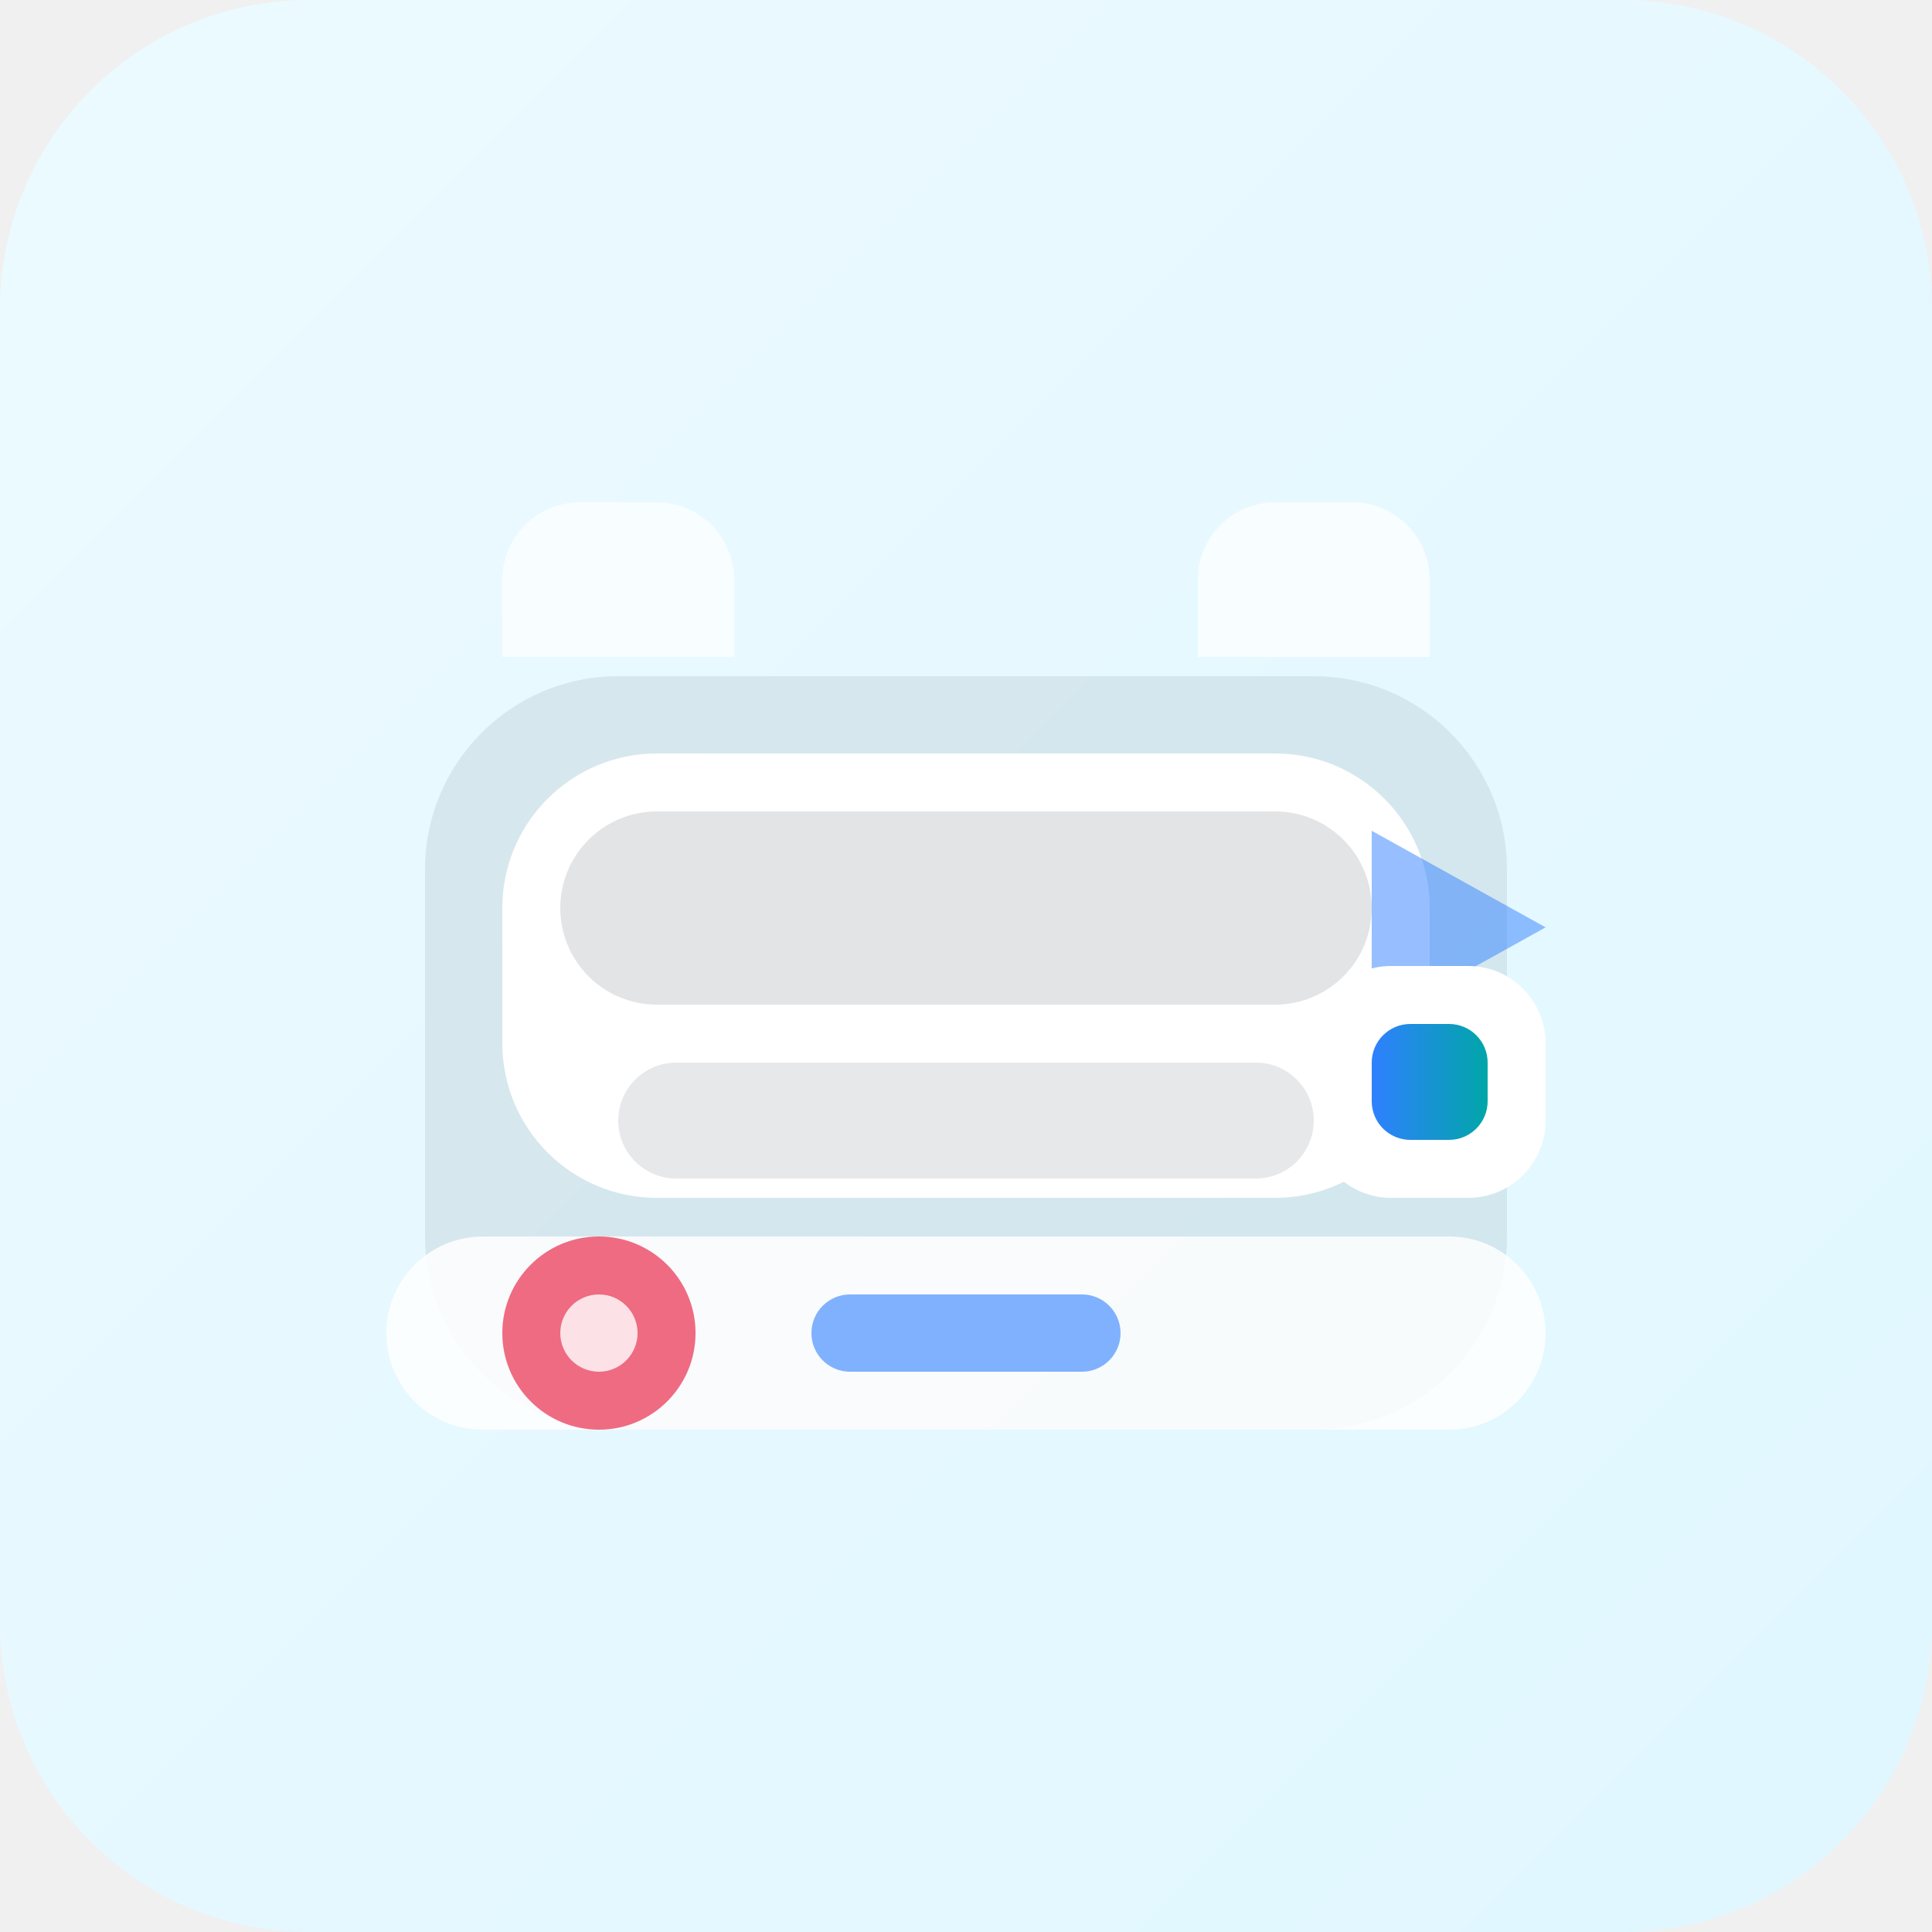
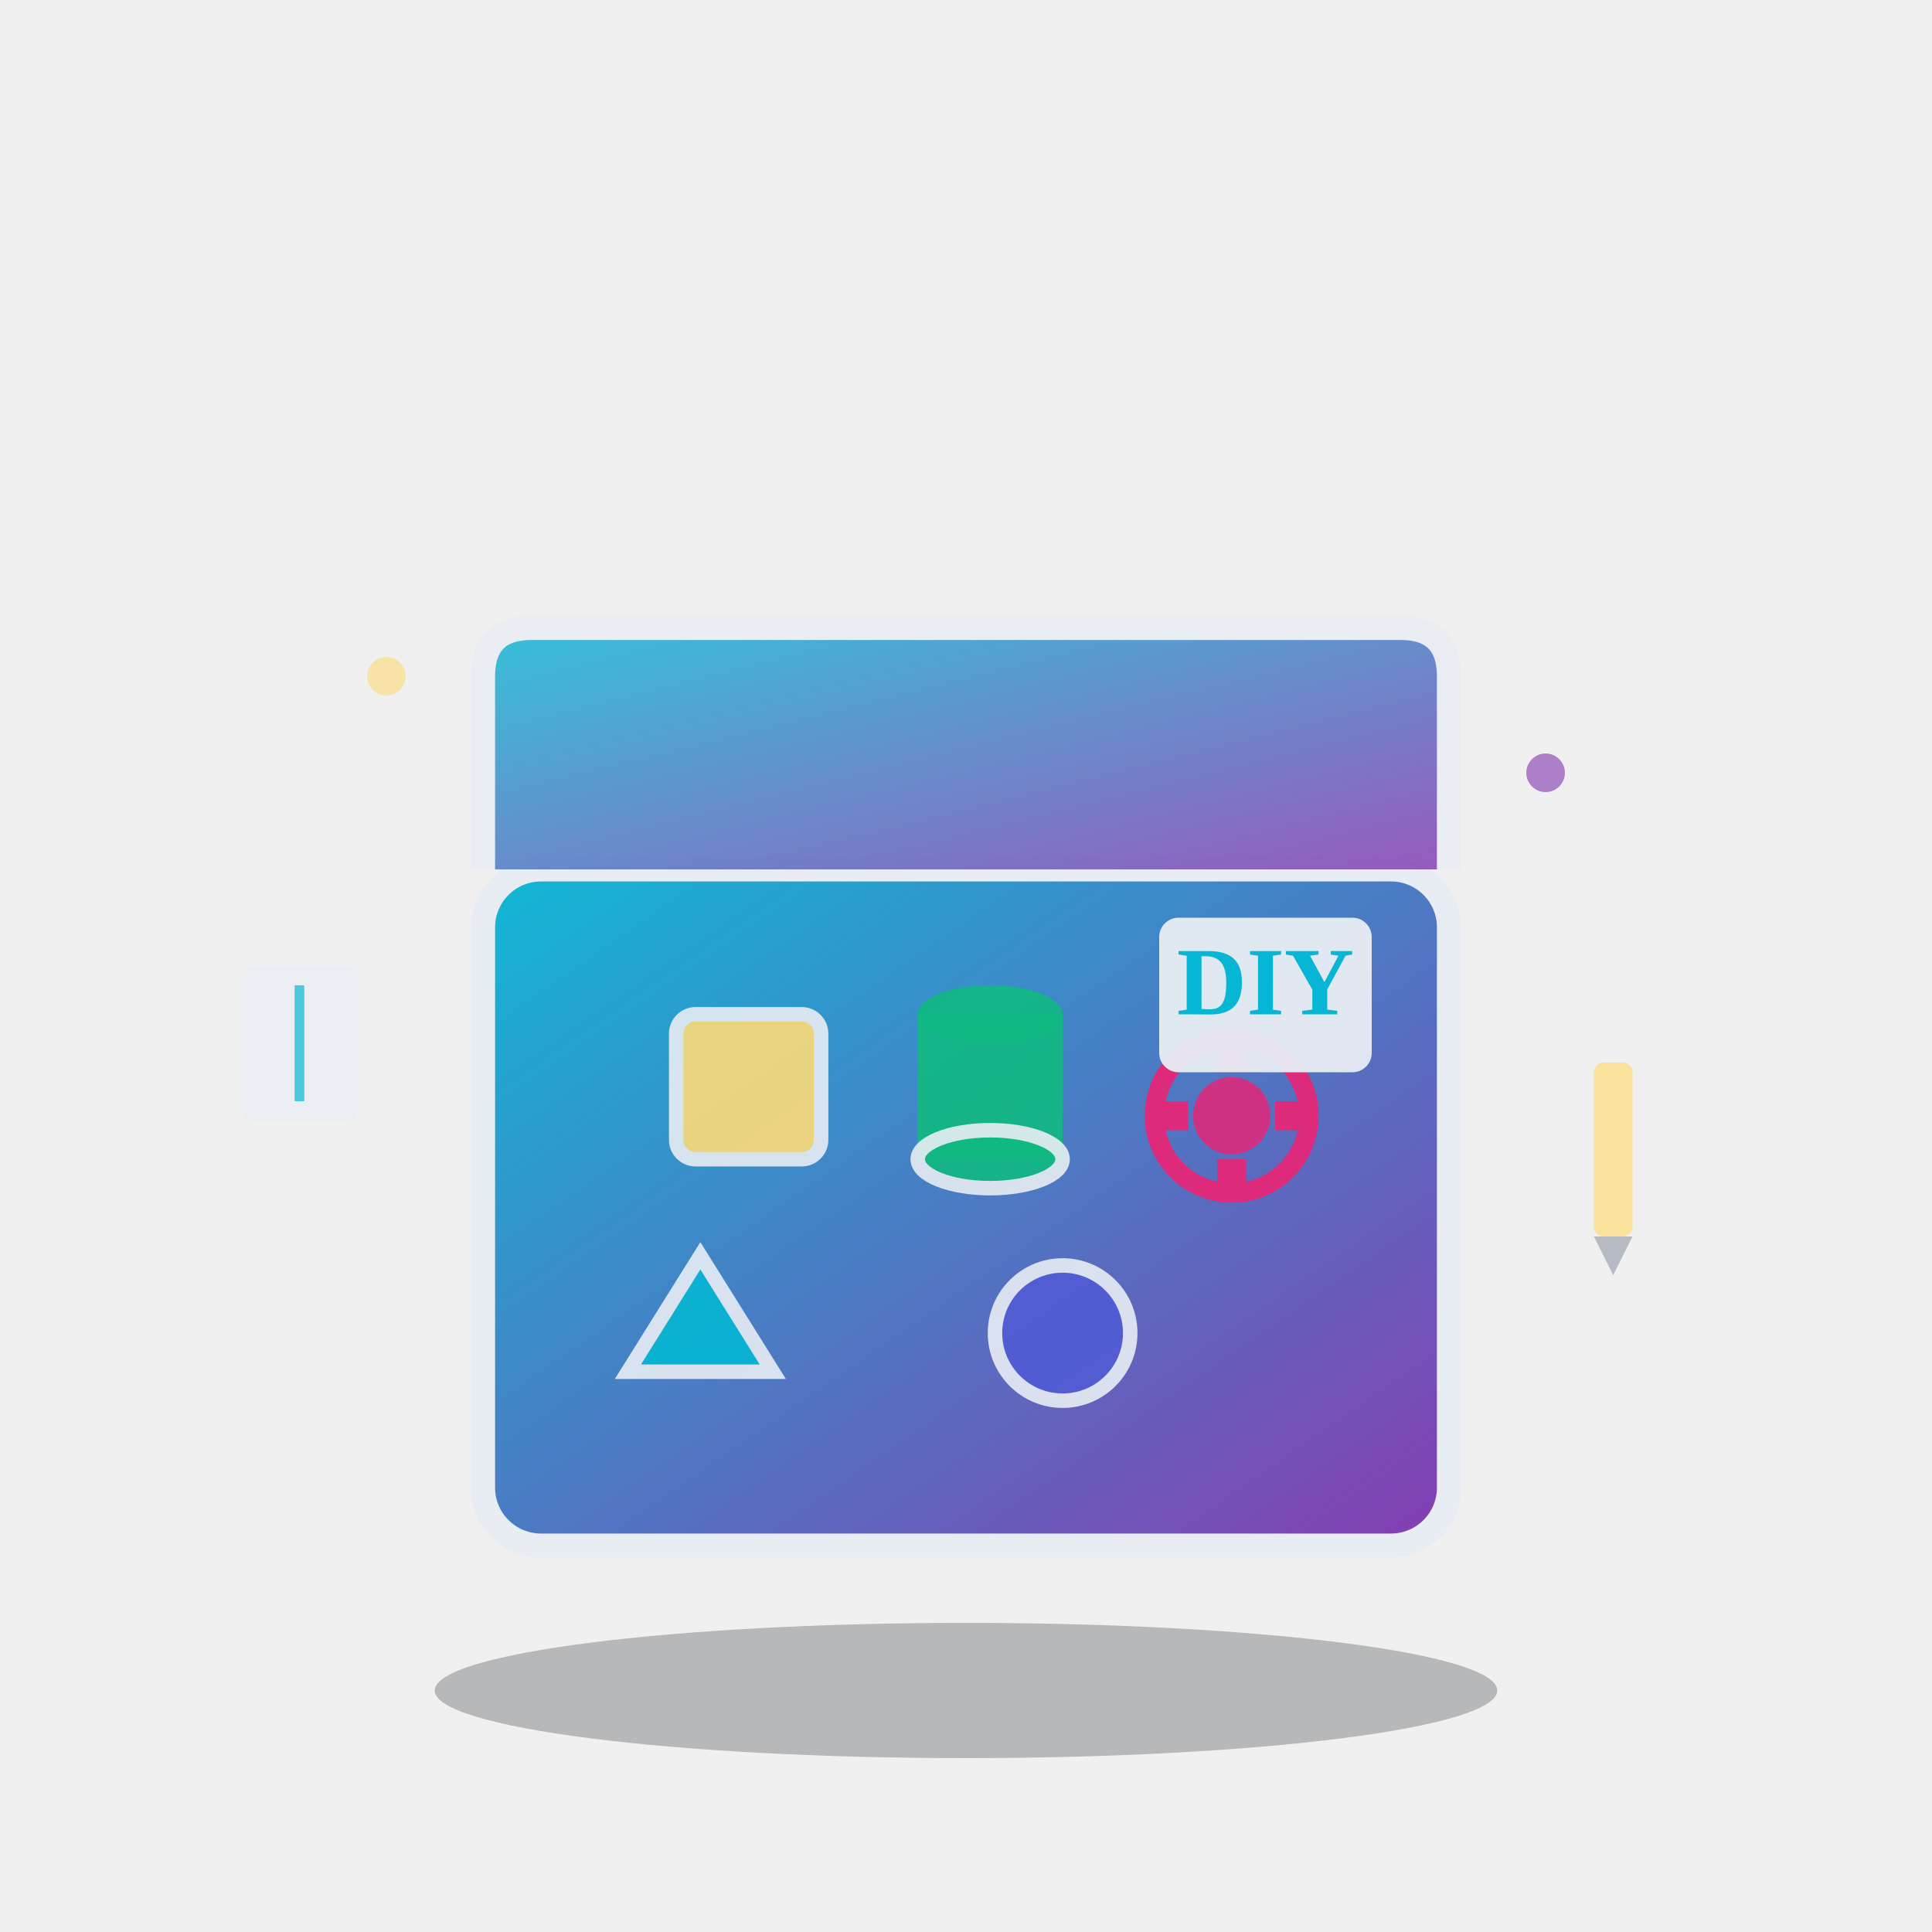
- <svg xmlns="http://www.w3.org/2000/svg" viewBox="0 0 200 200" role="img" aria-labelledby="title desc">
+ <svg xmlns="http://www.w3.org/2000/svg" viewBox="0 0 200 200" fill="none">
  <defs>
-     <linearGradient id="bg" x1="0%" y1="0%" x2="100%" y2="100%">
-       <stop offset="0%" stop-color="#ecfaff" />
-       <stop offset="100%" stop-color="#e0f7ff" />
-     </linearGradient>
-     <linearGradient id="chip" x1="0%" y1="0%" x2="100%" y2="0%">
-       <stop offset="0%" stop-color="#2f80ff" />
-       <stop offset="100%" stop-color="#00a6a8" />
+     <linearGradient id="grad-edu" x1="0%" y1="0%" x2="100%" y2="100%">
+       <stop offset="0%" style="stop-color:#06B6D4;stop-opacity:1" />
+       <stop offset="100%" style="stop-color:#8134AF;stop-opacity:1" />
    </linearGradient>
  </defs>
-   <rect width="200" height="200" rx="32" fill="url(#bg)" />
-   <rect x="44" y="70" width="112" height="78" rx="20" fill="#0f172a" opacity="0.08" />
-   <rect x="52" y="78" width="96" height="46" rx="16" fill="#ffffff" />
-   <rect x="58" y="84" width="84" height="20" rx="10" fill="#0f172a" opacity="0.12" />
-   <rect x="64" y="110" width="72" height="12" rx="6" fill="#0f172a" opacity="0.1" />
-   <rect x="40" y="128" width="120" height="20" rx="10" fill="#ffffff" opacity="0.85" />
-   <rect x="84" y="134" width="32" height="8" rx="4" fill="#2f80ff" opacity="0.6" />
-   <circle cx="62" cy="138" r="10" fill="#eb3b5a" opacity="0.75" />
-   <circle cx="62" cy="138" r="4" fill="#ffffff" opacity="0.8" />
-   <path d="M142 86l18 10-18 10z" fill="#2f80ff" opacity="0.5" />
-   <rect x="136" y="100" width="24" height="24" rx="8" fill="#ffffff" />
-   <rect x="142" y="106" width="12" height="12" rx="4" fill="url(#chip)" />
-   <path d="M52 68h24v-8a8 8 0 0 0-8-8h-8a8 8 0 0 0-8 8z" fill="#ffffff" opacity="0.7" />
-   <path d="M124 68h24v-8a8 8 0 0 0-8-8h-8a8 8 0 0 0-8 8z" fill="#ffffff" opacity="0.7" />
+   <g class="edu-kit">
+     <rect x="50" y="90" width="100" height="70" rx="6" fill="url(#grad-edu)" stroke="#E8EDF4" stroke-width="2.5" opacity="0.95">
+       <animate attributeName="y" values="90;88;90" dur="3s" repeatCount="indefinite" />
+     </rect>
+     <path d="M50 90 L50 70 Q50 65 55 65 L145 65 Q150 65 150 70 L150 90" fill="url(#grad-edu)" stroke="#E8EDF4" stroke-width="2.5" opacity="0.8">
+       <animateTransform attributeName="transform" type="rotate" values="0 100 90; -15 50 90; 0 100 90" dur="4s" repeatCount="indefinite" />
+     </path>
+     <g class="pieces">
+       <g transform="translate(70, 105)">
+         <rect x="0" y="0" width="15" height="15" rx="2" fill="#FEDA77" stroke="#E8EDF4" stroke-width="1.5" opacity="0.9">
+           <animate attributeName="y" values="0;-3;0" dur="2s" repeatCount="indefinite" />
+         </rect>
+       </g>
+       <g transform="translate(95, 105)">
+         <ellipse cx="7.5" cy="0" rx="7.5" ry="3" fill="#10B981" opacity="0.9" />
+         <rect x="0" y="0" width="15" height="15" fill="#10B981" opacity="0.9">
+           <animate attributeName="y" values="0;-3;0" dur="2.2s" repeatCount="indefinite" />
+         </rect>
+         <ellipse cx="7.5" cy="15" rx="7.5" ry="3" fill="#10B981" stroke="#E8EDF4" stroke-width="1.5" opacity="0.9" />
+       </g>
+       <g transform="translate(120, 108)">
+         <circle cx="7.5" cy="7.5" r="8" fill="none" stroke="#DD2A7B" stroke-width="2">
+           <animateTransform attributeName="transform" type="rotate" values="0 7.5 7.5; 360 7.5 7.5" dur="8s" repeatCount="indefinite" />
+         </circle>
+         <circle cx="7.5" cy="7.5" r="4" fill="#DD2A7B" opacity="0.9" />
+         <rect x="6" y="0" width="3" height="3" fill="#DD2A7B" />
+         <rect x="6" y="12" width="3" height="3" fill="#DD2A7B" />
+         <rect x="0" y="6" width="3" height="3" fill="#DD2A7B" />
+         <rect x="12" y="6" width="3" height="3" fill="#DD2A7B" />
+       </g>
+       <g transform="translate(65, 130)">
+         <path d="M7.5 0 L15 12 L0 12 Z" fill="#06B6D4" stroke="#E8EDF4" stroke-width="1.5" opacity="0.9">
+           <animate attributeName="opacity" values="0.9;0.6;0.9" dur="2.5s" repeatCount="indefinite" />
+         </path>
+       </g>
+       <circle cx="110" cy="138" r="7" fill="#515BD4" stroke="#E8EDF4" stroke-width="1.5" opacity="0.9">
+         <animate attributeName="cy" values="138;135;138" dur="2.3s" repeatCount="indefinite" />
+       </circle>
+     </g>
+     <g transform="translate(120, 95)">
+       <rect x="0" y="0" width="22" height="16" rx="2" fill="#E8EDF4" opacity="0.95" />
+       <text x="11" y="10" font-size="10" fill="#06B6D4" text-anchor="middle" font-weight="bold">DIY</text>
+     </g>
+   </g>
+   <g class="learning-icons" opacity="0.7">
+     <g transform="translate(25, 100)">
+       <rect x="0" y="0" width="12" height="16" rx="1" fill="#E8EDF4" />
+       <line x1="6" y1="2" x2="6" y2="14" stroke="#06B6D4" stroke-width="1" />
+     </g>
+     <g transform="translate(165, 110)">
+       <rect x="0" y="0" width="4" height="18" rx="1" fill="#FEDA77" />
+       <path d="M0 18 L2 22 L4 18 Z" fill="#9CA3AF" />
+     </g>
+   </g>
+   <circle cx="40" cy="70" r="2" fill="#FEDA77" opacity="0.6">
+     <animate attributeName="cy" values="70;50;70" dur="4s" repeatCount="indefinite" />
+   </circle>
+   <circle cx="160" cy="80" r="2" fill="#8134AF" opacity="0.6">
+     <animate attributeName="cy" values="80;60;80" dur="3.5s" repeatCount="indefinite" />
+   </circle>
+   <ellipse cx="100" cy="175" rx="55" ry="7" fill="#0B0F14" opacity="0.25" />
</svg>
